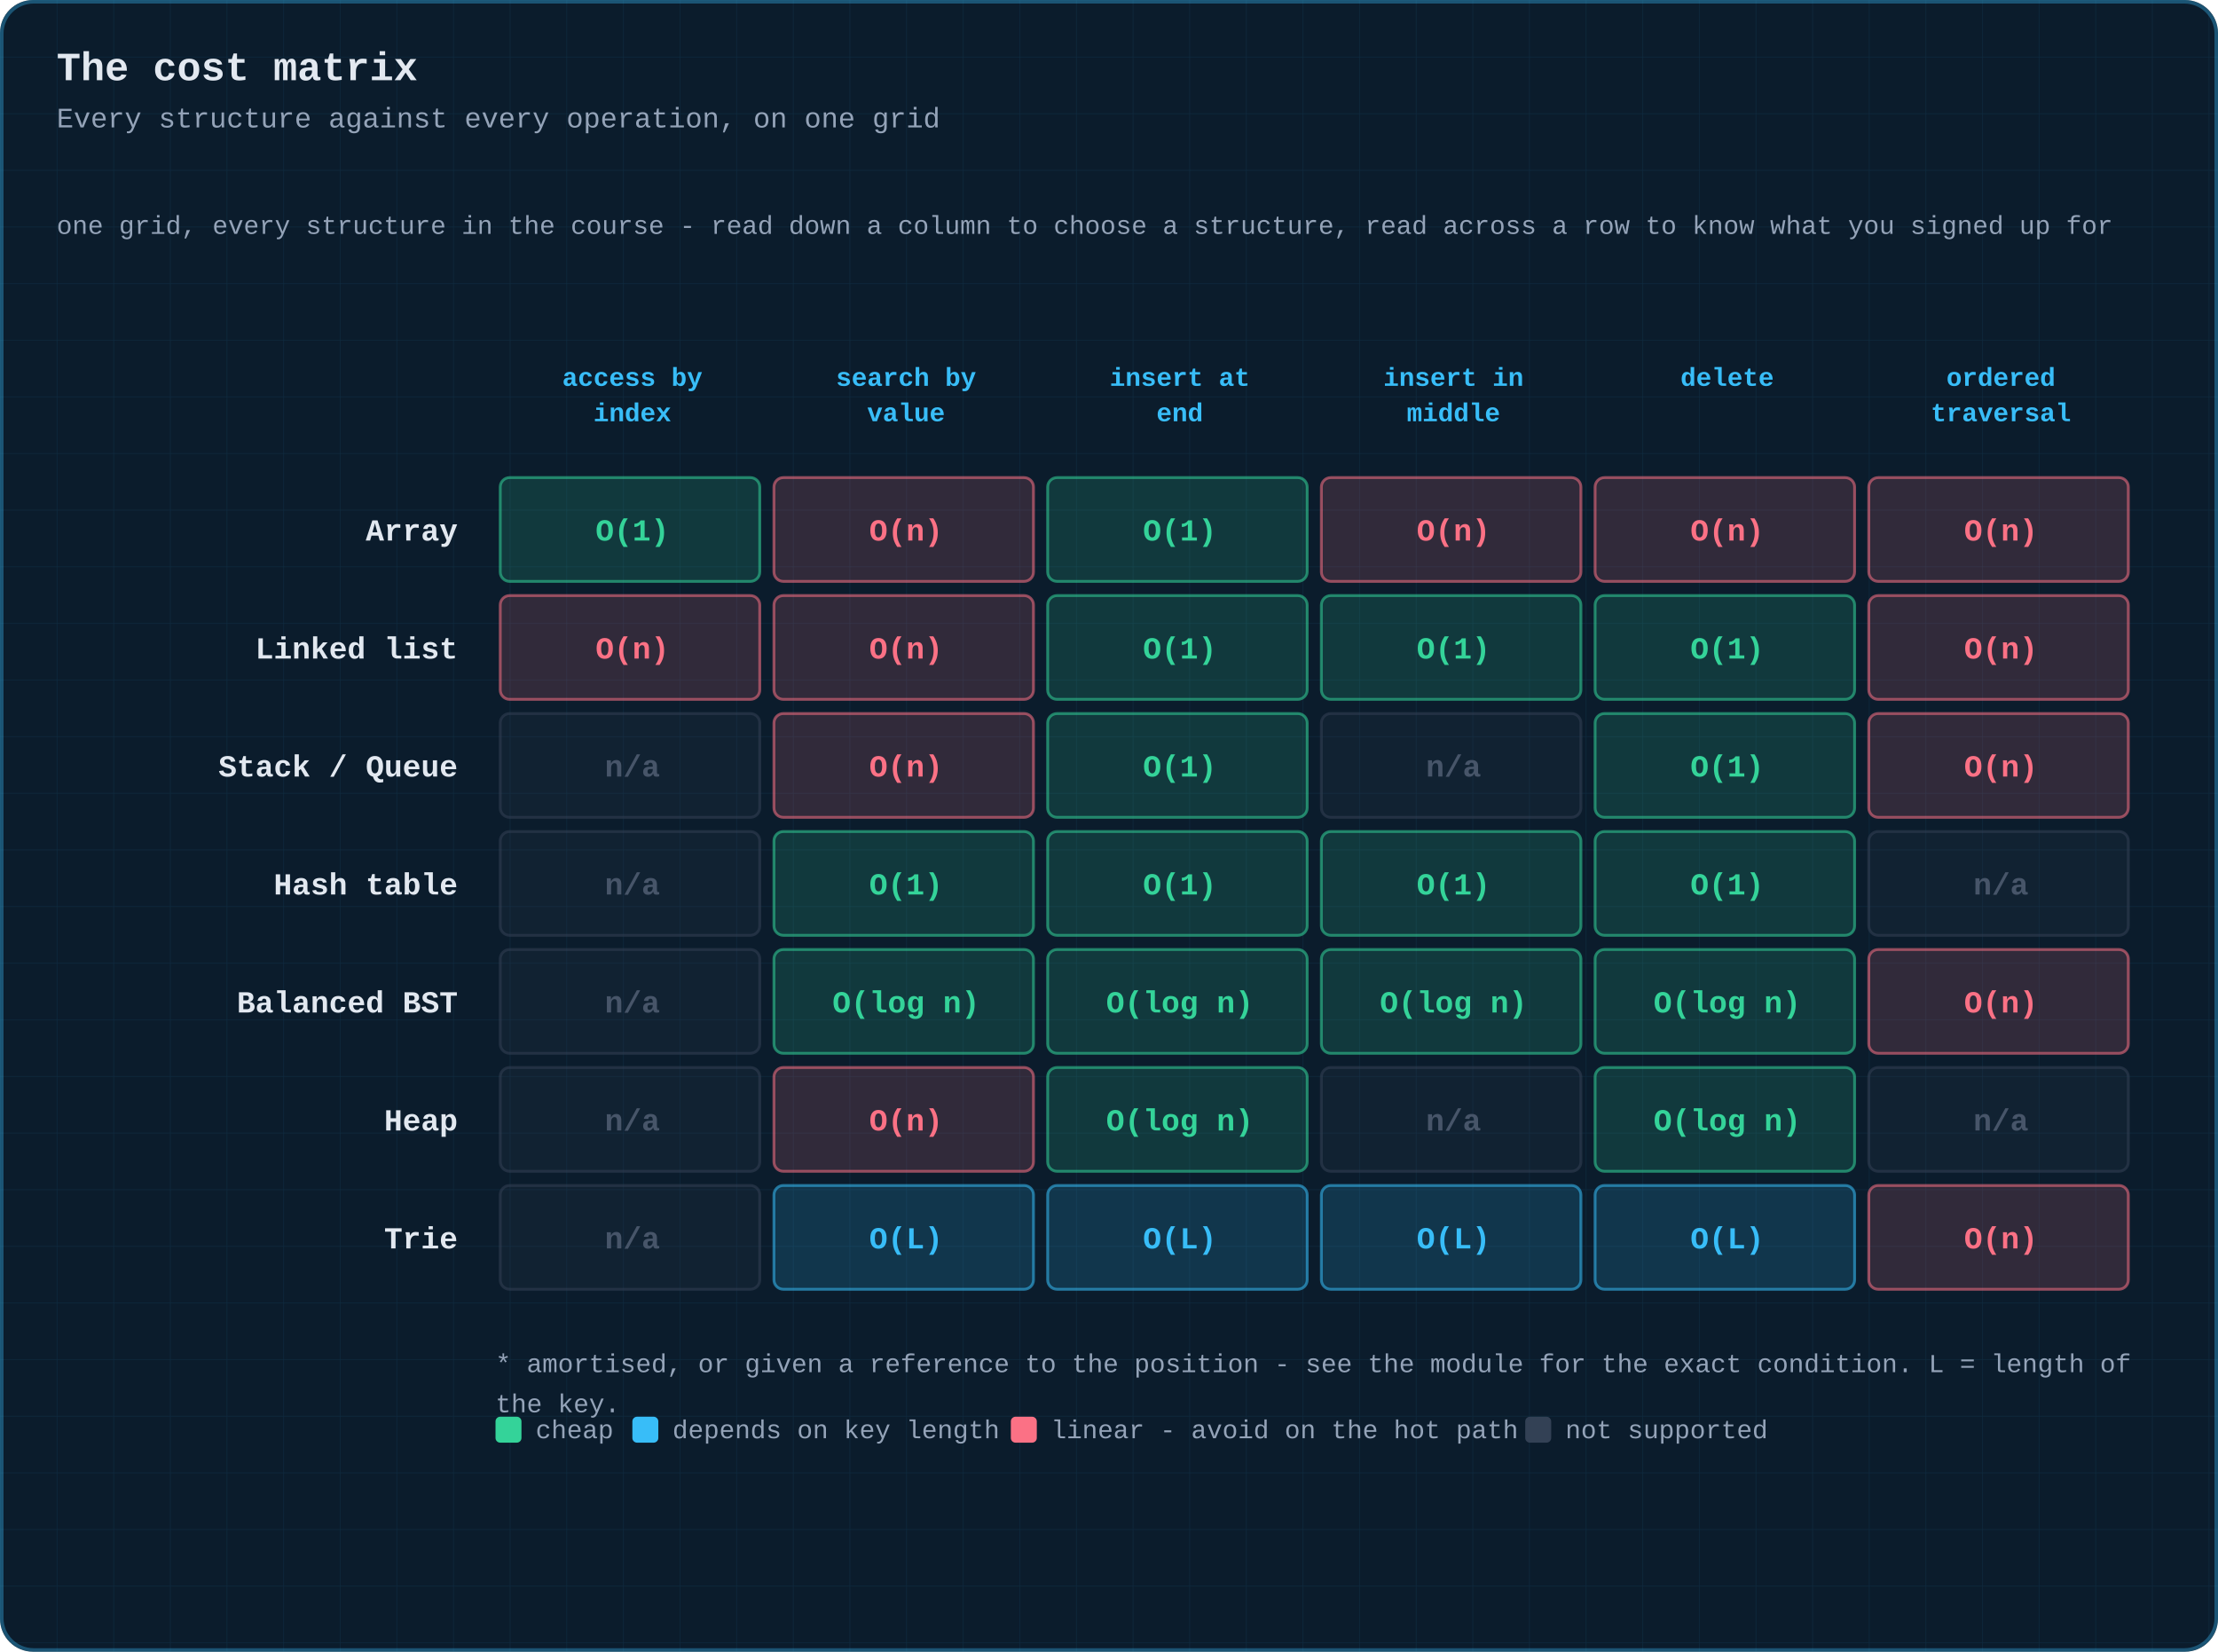
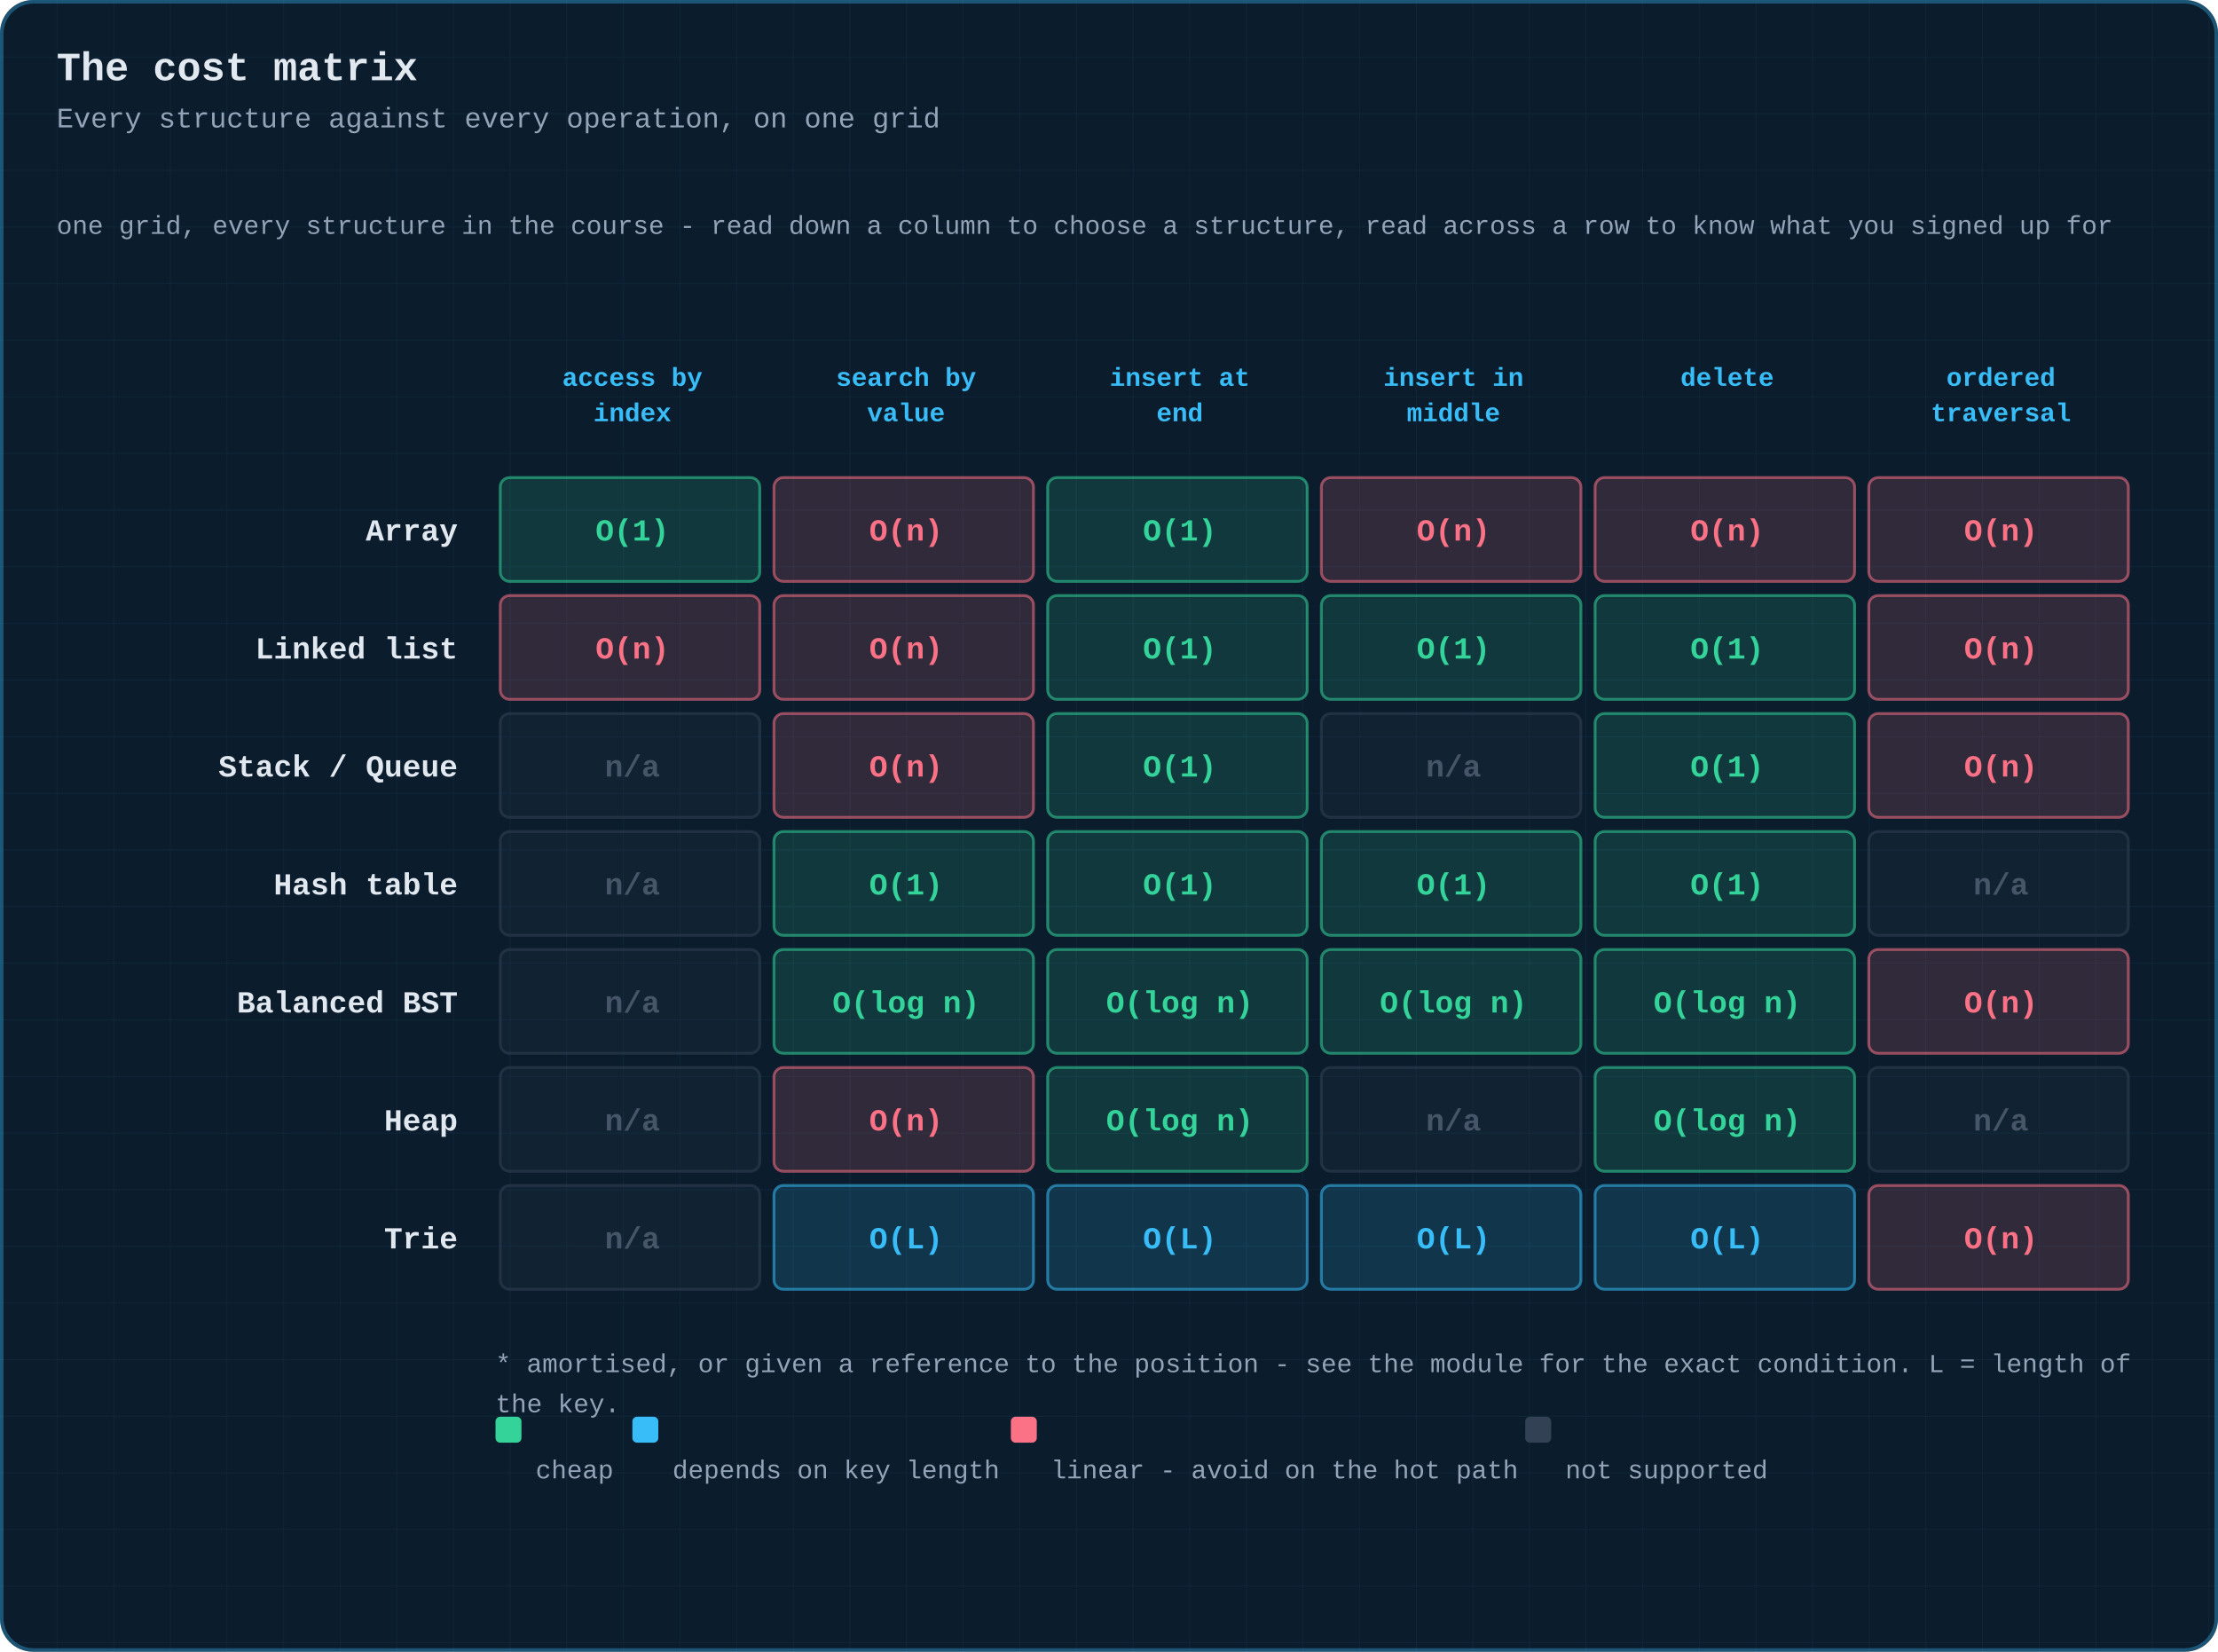
<svg xmlns="http://www.w3.org/2000/svg" viewBox="0 0 940 700" width="940" height="700" role="img" aria-label="A grid comparing the time complexity of every data structure against every common operation">
  <defs>
    <pattern id="g" width="24" height="24" patternUnits="userSpaceOnUse">
      <path d="M24 0H0V24" fill="none" stroke="#38bdf8" stroke-width="0.5" opacity="0.09" />
    </pattern>
    <marker id="ar" viewBox="0 0 10 10" refX="9" refY="5" markerWidth="6" markerHeight="6" orient="auto-start-reverse">
      <path d="M0 0 L10 5 L0 10 z" fill="#38bdf8" />
    </marker>
    <marker id="ara" viewBox="0 0 10 10" refX="9" refY="5" markerWidth="6" markerHeight="6" orient="auto-start-reverse">
      <path d="M0 0 L10 5 L0 10 z" fill="#fbbf24" />
    </marker>
    <marker id="arg" viewBox="0 0 10 10" refX="9" refY="5" markerWidth="6" markerHeight="6" orient="auto-start-reverse">
      <path d="M0 0 L10 5 L0 10 z" fill="#34d399" />
    </marker>
  </defs>
  <style>
  text{font-family:ui-monospace, SFMono-Regular, Menlo, Consolas, 'Liberation Mono', monospace;dominant-baseline:middle}
  .title{fill:#e2e8f0;font-size:17px;font-weight:700;dominant-baseline:auto}
  .sub{fill:#94a3b8;font-size:12px;dominant-baseline:auto}
  .lbl{fill:#94a3b8;font-size:11px;text-anchor:middle}
  .lbl-l{fill:#94a3b8;font-size:11px}
  .val{fill:#e2e8f0;font-size:16px;text-anchor:middle;font-weight:600}
  .idx{fill:#64748b;font-size:10px;text-anchor:middle}
  .cell{fill:#0f2438;stroke:#38bdf8;stroke-width:1.5;rx:4}
  .step{fill:#fbbf24;font-size:12px;font-weight:700}
  .edge{stroke:#38bdf8;stroke-width:1.6;fill:none}

  </style>
  <rect x="0" y="0" width="940" height="700" rx="14" fill="#0b1c2c" />
  <rect x="0" y="0" width="940" height="700" rx="14" fill="url(#g)" />
  <rect x="0.75" y="0.75" width="938.5" height="698.5" rx="13.5" fill="none" stroke="#38bdf8" stroke-width="1.5" opacity="0.35" />
  <text class="title" x="24" y="34">The cost matrix</text>
  <text class="sub" x="24" y="54">Every structure against every operation, on one grid</text>
  <text class="lbl-l hdrline" x="24" y="96">one grid, every structure in the course - read down a column to choose a structure, read across a row to know what you signed up for</text>
  <g transform="translate(0,0.4)">
    <text x="268.0" y="160" font-size="11" font-weight="600" fill="#38bdf8" text-anchor="middle">access by</text>
    <text x="268.0" y="175" font-size="11" font-weight="600" fill="#38bdf8" text-anchor="middle">index</text>
    <text x="384.0" y="160" font-size="11" font-weight="600" fill="#38bdf8" text-anchor="middle">search by</text>
    <text x="384.0" y="175" font-size="11" font-weight="600" fill="#38bdf8" text-anchor="middle">value</text>
    <text x="500.0" y="160" font-size="11" font-weight="600" fill="#38bdf8" text-anchor="middle">insert at</text>
    <text x="500.0" y="175" font-size="11" font-weight="600" fill="#38bdf8" text-anchor="middle">end</text>
    <text x="616.0" y="160" font-size="11" font-weight="600" fill="#38bdf8" text-anchor="middle">insert in</text>
    <text x="616.0" y="175" font-size="11" font-weight="600" fill="#38bdf8" text-anchor="middle">middle</text>
    <text x="732.0" y="160" font-size="11" font-weight="600" fill="#38bdf8" text-anchor="middle">delete</text>
    <text x="848.0" y="160" font-size="11" font-weight="600" fill="#38bdf8" text-anchor="middle">ordered</text>
    <text x="848.0" y="175" font-size="11" font-weight="600" fill="#38bdf8" text-anchor="middle">traversal</text>
    <text x="194" y="225.0" font-size="13" font-weight="600" fill="#e2e8f0" text-anchor="end" dominant-baseline="middle">Array</text>
    <rect x="212" y="202" width="110" height="44" rx="4" fill="#34d399" fill-opacity="0.16" stroke="#34d399" stroke-width="1.2" stroke-opacity="0.55" />
    <text x="268.0" y="225.0" font-size="13" font-weight="600" fill="#34d399" text-anchor="middle" dominant-baseline="middle">O(1)</text>
    <rect x="328" y="202" width="110" height="44" rx="4" fill="#fb7185" fill-opacity="0.16" stroke="#fb7185" stroke-width="1.2" stroke-opacity="0.55" />
    <text x="384.0" y="225.0" font-size="13" font-weight="600" fill="#fb7185" text-anchor="middle" dominant-baseline="middle">O(n)</text>
    <rect x="444" y="202" width="110" height="44" rx="4" fill="#34d399" fill-opacity="0.16" stroke="#34d399" stroke-width="1.2" stroke-opacity="0.55" />
    <text x="500.0" y="225.0" font-size="13" font-weight="600" fill="#34d399" text-anchor="middle" dominant-baseline="middle">O(1)</text>
    <rect x="560" y="202" width="110" height="44" rx="4" fill="#fb7185" fill-opacity="0.16" stroke="#fb7185" stroke-width="1.2" stroke-opacity="0.55" />
    <text x="616.0" y="225.0" font-size="13" font-weight="600" fill="#fb7185" text-anchor="middle" dominant-baseline="middle">O(n)</text>
    <rect x="676" y="202" width="110" height="44" rx="4" fill="#fb7185" fill-opacity="0.16" stroke="#fb7185" stroke-width="1.2" stroke-opacity="0.55" />
    <text x="732.0" y="225.0" font-size="13" font-weight="600" fill="#fb7185" text-anchor="middle" dominant-baseline="middle">O(n)</text>
    <rect x="792" y="202" width="110" height="44" rx="4" fill="#fb7185" fill-opacity="0.16" stroke="#fb7185" stroke-width="1.2" stroke-opacity="0.55" />
    <text x="848.0" y="225.0" font-size="13" font-weight="600" fill="#fb7185" text-anchor="middle" dominant-baseline="middle">O(n)</text>
    <text x="194" y="275.0" font-size="13" font-weight="600" fill="#e2e8f0" text-anchor="end" dominant-baseline="middle">Linked list</text>
    <rect x="212" y="252" width="110" height="44" rx="4" fill="#fb7185" fill-opacity="0.16" stroke="#fb7185" stroke-width="1.2" stroke-opacity="0.55" />
    <text x="268.0" y="275.0" font-size="13" font-weight="600" fill="#fb7185" text-anchor="middle" dominant-baseline="middle">O(n)</text>
    <rect x="328" y="252" width="110" height="44" rx="4" fill="#fb7185" fill-opacity="0.16" stroke="#fb7185" stroke-width="1.2" stroke-opacity="0.55" />
    <text x="384.0" y="275.0" font-size="13" font-weight="600" fill="#fb7185" text-anchor="middle" dominant-baseline="middle">O(n)</text>
    <rect x="444" y="252" width="110" height="44" rx="4" fill="#34d399" fill-opacity="0.16" stroke="#34d399" stroke-width="1.2" stroke-opacity="0.55" />
    <text x="500.0" y="275.0" font-size="13" font-weight="600" fill="#34d399" text-anchor="middle" dominant-baseline="middle">O(1)</text>
    <rect x="560" y="252" width="110" height="44" rx="4" fill="#34d399" fill-opacity="0.16" stroke="#34d399" stroke-width="1.2" stroke-opacity="0.55" />
    <text x="616.0" y="275.0" font-size="13" font-weight="600" fill="#34d399" text-anchor="middle" dominant-baseline="middle">O(1)</text>
    <rect x="676" y="252" width="110" height="44" rx="4" fill="#34d399" fill-opacity="0.16" stroke="#34d399" stroke-width="1.2" stroke-opacity="0.55" />
    <text x="732.0" y="275.0" font-size="13" font-weight="600" fill="#34d399" text-anchor="middle" dominant-baseline="middle">O(1)</text>
    <rect x="792" y="252" width="110" height="44" rx="4" fill="#fb7185" fill-opacity="0.16" stroke="#fb7185" stroke-width="1.2" stroke-opacity="0.55" />
    <text x="848.0" y="275.0" font-size="13" font-weight="600" fill="#fb7185" text-anchor="middle" dominant-baseline="middle">O(n)</text>
    <text x="194" y="325.0" font-size="13" font-weight="600" fill="#e2e8f0" text-anchor="end" dominant-baseline="middle">Stack / Queue</text>
    <rect x="212" y="302" width="110" height="44" rx="4" fill="#334155" fill-opacity="0.16" stroke="#334155" stroke-width="1.2" stroke-opacity="0.55" />
    <text x="268.0" y="325.0" font-size="13" font-weight="600" fill="#475569" text-anchor="middle" dominant-baseline="middle">n/a</text>
    <rect x="328" y="302" width="110" height="44" rx="4" fill="#fb7185" fill-opacity="0.16" stroke="#fb7185" stroke-width="1.2" stroke-opacity="0.55" />
    <text x="384.0" y="325.0" font-size="13" font-weight="600" fill="#fb7185" text-anchor="middle" dominant-baseline="middle">O(n)</text>
    <rect x="444" y="302" width="110" height="44" rx="4" fill="#34d399" fill-opacity="0.16" stroke="#34d399" stroke-width="1.2" stroke-opacity="0.55" />
    <text x="500.0" y="325.0" font-size="13" font-weight="600" fill="#34d399" text-anchor="middle" dominant-baseline="middle">O(1)</text>
    <rect x="560" y="302" width="110" height="44" rx="4" fill="#334155" fill-opacity="0.16" stroke="#334155" stroke-width="1.2" stroke-opacity="0.55" />
    <text x="616.0" y="325.0" font-size="13" font-weight="600" fill="#475569" text-anchor="middle" dominant-baseline="middle">n/a</text>
    <rect x="676" y="302" width="110" height="44" rx="4" fill="#34d399" fill-opacity="0.16" stroke="#34d399" stroke-width="1.2" stroke-opacity="0.55" />
    <text x="732.0" y="325.0" font-size="13" font-weight="600" fill="#34d399" text-anchor="middle" dominant-baseline="middle">O(1)</text>
    <rect x="792" y="302" width="110" height="44" rx="4" fill="#fb7185" fill-opacity="0.16" stroke="#fb7185" stroke-width="1.2" stroke-opacity="0.55" />
    <text x="848.0" y="325.0" font-size="13" font-weight="600" fill="#fb7185" text-anchor="middle" dominant-baseline="middle">O(n)</text>
    <text x="194" y="375.0" font-size="13" font-weight="600" fill="#e2e8f0" text-anchor="end" dominant-baseline="middle">Hash table</text>
    <rect x="212" y="352" width="110" height="44" rx="4" fill="#334155" fill-opacity="0.16" stroke="#334155" stroke-width="1.2" stroke-opacity="0.55" />
    <text x="268.0" y="375.0" font-size="13" font-weight="600" fill="#475569" text-anchor="middle" dominant-baseline="middle">n/a</text>
    <rect x="328" y="352" width="110" height="44" rx="4" fill="#34d399" fill-opacity="0.16" stroke="#34d399" stroke-width="1.2" stroke-opacity="0.55" />
    <text x="384.0" y="375.0" font-size="13" font-weight="600" fill="#34d399" text-anchor="middle" dominant-baseline="middle">O(1)</text>
    <rect x="444" y="352" width="110" height="44" rx="4" fill="#34d399" fill-opacity="0.16" stroke="#34d399" stroke-width="1.2" stroke-opacity="0.55" />
    <text x="500.0" y="375.0" font-size="13" font-weight="600" fill="#34d399" text-anchor="middle" dominant-baseline="middle">O(1)</text>
    <rect x="560" y="352" width="110" height="44" rx="4" fill="#34d399" fill-opacity="0.16" stroke="#34d399" stroke-width="1.2" stroke-opacity="0.55" />
    <text x="616.0" y="375.0" font-size="13" font-weight="600" fill="#34d399" text-anchor="middle" dominant-baseline="middle">O(1)</text>
    <rect x="676" y="352" width="110" height="44" rx="4" fill="#34d399" fill-opacity="0.16" stroke="#34d399" stroke-width="1.2" stroke-opacity="0.55" />
    <text x="732.0" y="375.0" font-size="13" font-weight="600" fill="#34d399" text-anchor="middle" dominant-baseline="middle">O(1)</text>
    <rect x="792" y="352" width="110" height="44" rx="4" fill="#334155" fill-opacity="0.16" stroke="#334155" stroke-width="1.2" stroke-opacity="0.55" />
    <text x="848.0" y="375.0" font-size="13" font-weight="600" fill="#475569" text-anchor="middle" dominant-baseline="middle">n/a</text>
    <text x="194" y="425.0" font-size="13" font-weight="600" fill="#e2e8f0" text-anchor="end" dominant-baseline="middle">Balanced BST</text>
    <rect x="212" y="402" width="110" height="44" rx="4" fill="#334155" fill-opacity="0.16" stroke="#334155" stroke-width="1.2" stroke-opacity="0.55" />
    <text x="268.0" y="425.0" font-size="13" font-weight="600" fill="#475569" text-anchor="middle" dominant-baseline="middle">n/a</text>
    <rect x="328" y="402" width="110" height="44" rx="4" fill="#34d399" fill-opacity="0.16" stroke="#34d399" stroke-width="1.2" stroke-opacity="0.55" />
    <text x="384.0" y="425.0" font-size="13" font-weight="600" fill="#34d399" text-anchor="middle" dominant-baseline="middle">O(log n)</text>
    <rect x="444" y="402" width="110" height="44" rx="4" fill="#34d399" fill-opacity="0.16" stroke="#34d399" stroke-width="1.2" stroke-opacity="0.55" />
    <text x="500.0" y="425.0" font-size="13" font-weight="600" fill="#34d399" text-anchor="middle" dominant-baseline="middle">O(log n)</text>
    <rect x="560" y="402" width="110" height="44" rx="4" fill="#34d399" fill-opacity="0.16" stroke="#34d399" stroke-width="1.2" stroke-opacity="0.55" />
    <text x="616.0" y="425.0" font-size="13" font-weight="600" fill="#34d399" text-anchor="middle" dominant-baseline="middle">O(log n)</text>
    <rect x="676" y="402" width="110" height="44" rx="4" fill="#34d399" fill-opacity="0.16" stroke="#34d399" stroke-width="1.2" stroke-opacity="0.55" />
    <text x="732.0" y="425.0" font-size="13" font-weight="600" fill="#34d399" text-anchor="middle" dominant-baseline="middle">O(log n)</text>
    <rect x="792" y="402" width="110" height="44" rx="4" fill="#fb7185" fill-opacity="0.16" stroke="#fb7185" stroke-width="1.2" stroke-opacity="0.55" />
    <text x="848.0" y="425.0" font-size="13" font-weight="600" fill="#fb7185" text-anchor="middle" dominant-baseline="middle">O(n)</text>
    <text x="194" y="475.0" font-size="13" font-weight="600" fill="#e2e8f0" text-anchor="end" dominant-baseline="middle">Heap</text>
    <rect x="212" y="452" width="110" height="44" rx="4" fill="#334155" fill-opacity="0.16" stroke="#334155" stroke-width="1.2" stroke-opacity="0.55" />
    <text x="268.0" y="475.0" font-size="13" font-weight="600" fill="#475569" text-anchor="middle" dominant-baseline="middle">n/a</text>
    <rect x="328" y="452" width="110" height="44" rx="4" fill="#fb7185" fill-opacity="0.16" stroke="#fb7185" stroke-width="1.2" stroke-opacity="0.55" />
    <text x="384.0" y="475.0" font-size="13" font-weight="600" fill="#fb7185" text-anchor="middle" dominant-baseline="middle">O(n)</text>
    <rect x="444" y="452" width="110" height="44" rx="4" fill="#34d399" fill-opacity="0.16" stroke="#34d399" stroke-width="1.2" stroke-opacity="0.55" />
    <text x="500.0" y="475.0" font-size="13" font-weight="600" fill="#34d399" text-anchor="middle" dominant-baseline="middle">O(log n)</text>
    <rect x="560" y="452" width="110" height="44" rx="4" fill="#334155" fill-opacity="0.16" stroke="#334155" stroke-width="1.2" stroke-opacity="0.55" />
    <text x="616.0" y="475.0" font-size="13" font-weight="600" fill="#475569" text-anchor="middle" dominant-baseline="middle">n/a</text>
    <rect x="676" y="452" width="110" height="44" rx="4" fill="#34d399" fill-opacity="0.16" stroke="#34d399" stroke-width="1.2" stroke-opacity="0.55" />
    <text x="732.0" y="475.0" font-size="13" font-weight="600" fill="#34d399" text-anchor="middle" dominant-baseline="middle">O(log n)</text>
    <rect x="792" y="452" width="110" height="44" rx="4" fill="#334155" fill-opacity="0.16" stroke="#334155" stroke-width="1.2" stroke-opacity="0.55" />
    <text x="848.0" y="475.0" font-size="13" font-weight="600" fill="#475569" text-anchor="middle" dominant-baseline="middle">n/a</text>
    <text x="194" y="525.0" font-size="13" font-weight="600" fill="#e2e8f0" text-anchor="end" dominant-baseline="middle">Trie</text>
    <rect x="212" y="502" width="110" height="44" rx="4" fill="#334155" fill-opacity="0.16" stroke="#334155" stroke-width="1.2" stroke-opacity="0.55" />
    <text x="268.0" y="525.0" font-size="13" font-weight="600" fill="#475569" text-anchor="middle" dominant-baseline="middle">n/a</text>
    <rect x="328" y="502" width="110" height="44" rx="4" fill="#38bdf8" fill-opacity="0.16" stroke="#38bdf8" stroke-width="1.2" stroke-opacity="0.55" />
    <text x="384.0" y="525.0" font-size="13" font-weight="600" fill="#38bdf8" text-anchor="middle" dominant-baseline="middle">O(L)</text>
    <rect x="444" y="502" width="110" height="44" rx="4" fill="#38bdf8" fill-opacity="0.16" stroke="#38bdf8" stroke-width="1.2" stroke-opacity="0.55" />
    <text x="500.0" y="525.0" font-size="13" font-weight="600" fill="#38bdf8" text-anchor="middle" dominant-baseline="middle">O(L)</text>
    <rect x="560" y="502" width="110" height="44" rx="4" fill="#38bdf8" fill-opacity="0.16" stroke="#38bdf8" stroke-width="1.2" stroke-opacity="0.55" />
    <text x="616.0" y="525.0" font-size="13" font-weight="600" fill="#38bdf8" text-anchor="middle" dominant-baseline="middle">O(L)</text>
    <rect x="676" y="502" width="110" height="44" rx="4" fill="#38bdf8" fill-opacity="0.16" stroke="#38bdf8" stroke-width="1.2" stroke-opacity="0.55" />
    <text x="732.0" y="525.0" font-size="13" font-weight="600" fill="#38bdf8" text-anchor="middle" dominant-baseline="middle">O(L)</text>
    <rect x="792" y="502" width="110" height="44" rx="4" fill="#fb7185" fill-opacity="0.16" stroke="#fb7185" stroke-width="1.2" stroke-opacity="0.55" />
    <text x="848.0" y="525.0" font-size="13" font-weight="600" fill="#fb7185" text-anchor="middle" dominant-baseline="middle">O(n)</text>
    <text x="210" y="578" font-size="11" fill="#94a3b8">
      <tspan x="210" dy="0">* amortised, or given a reference to the position - see the module for the exact condition. L = length of</tspan>
      <tspan x="210" dy="17.0">the key.</tspan>
    </text>
    <rect x="210" y="600" width="11" height="11" rx="2" fill="#34d399" />
-     <text class="lbl-l" x="227" y="606">cheap</text>
+     <text class="lbl-l" x="227" y="623">cheap</text>
    <rect x="268.0" y="600" width="11" height="11" rx="2" fill="#38bdf8" />
-     <text class="lbl-l" x="285.0" y="606">depends on key length</text>
+     <text class="lbl-l" x="285.0" y="623">depends on key length</text>
    <rect x="428.4" y="600" width="11" height="11" rx="2" fill="#fb7185" />
-     <text class="lbl-l" x="445.4" y="606">linear - avoid on the hot path</text>
+     <text class="lbl-l" x="445.4" y="623">linear - avoid on the hot path</text>
    <rect x="646.4" y="600" width="11" height="11" rx="2" fill="#334155" />
-     <text class="lbl-l" x="663.4" y="606">not supported</text>
+     <text class="lbl-l" x="663.4" y="623">not supported</text>
  </g>
</svg>
